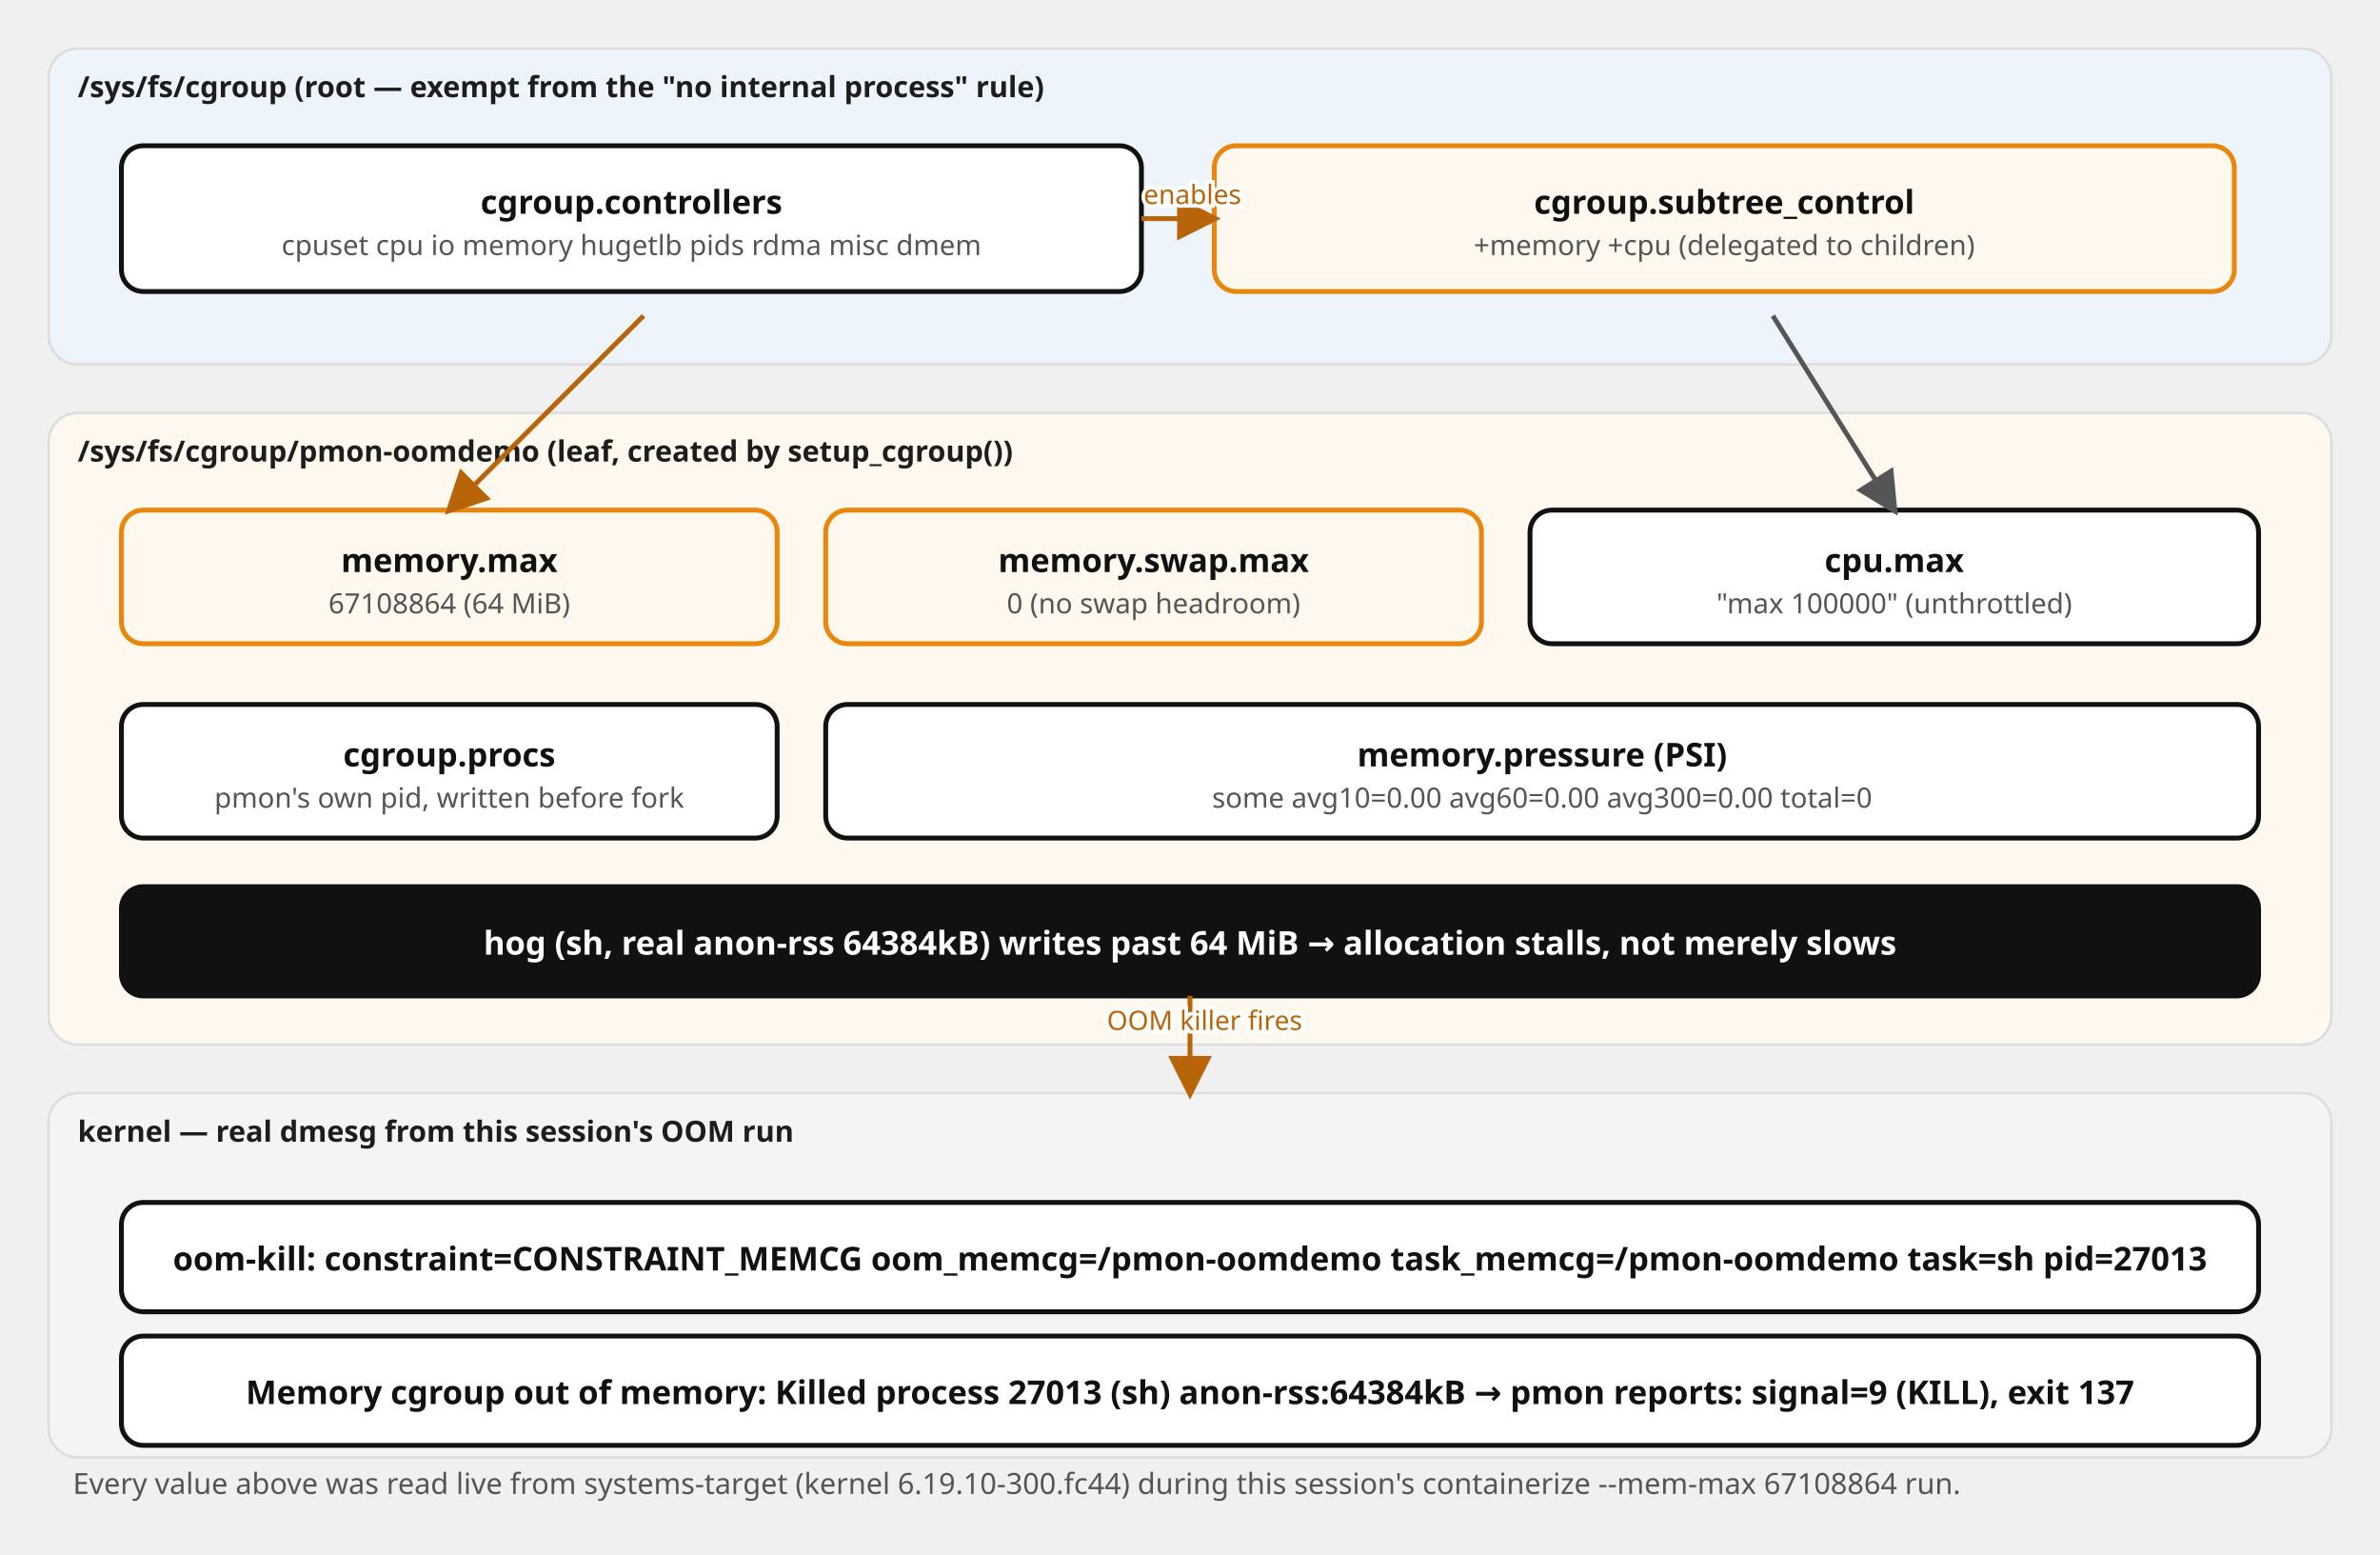
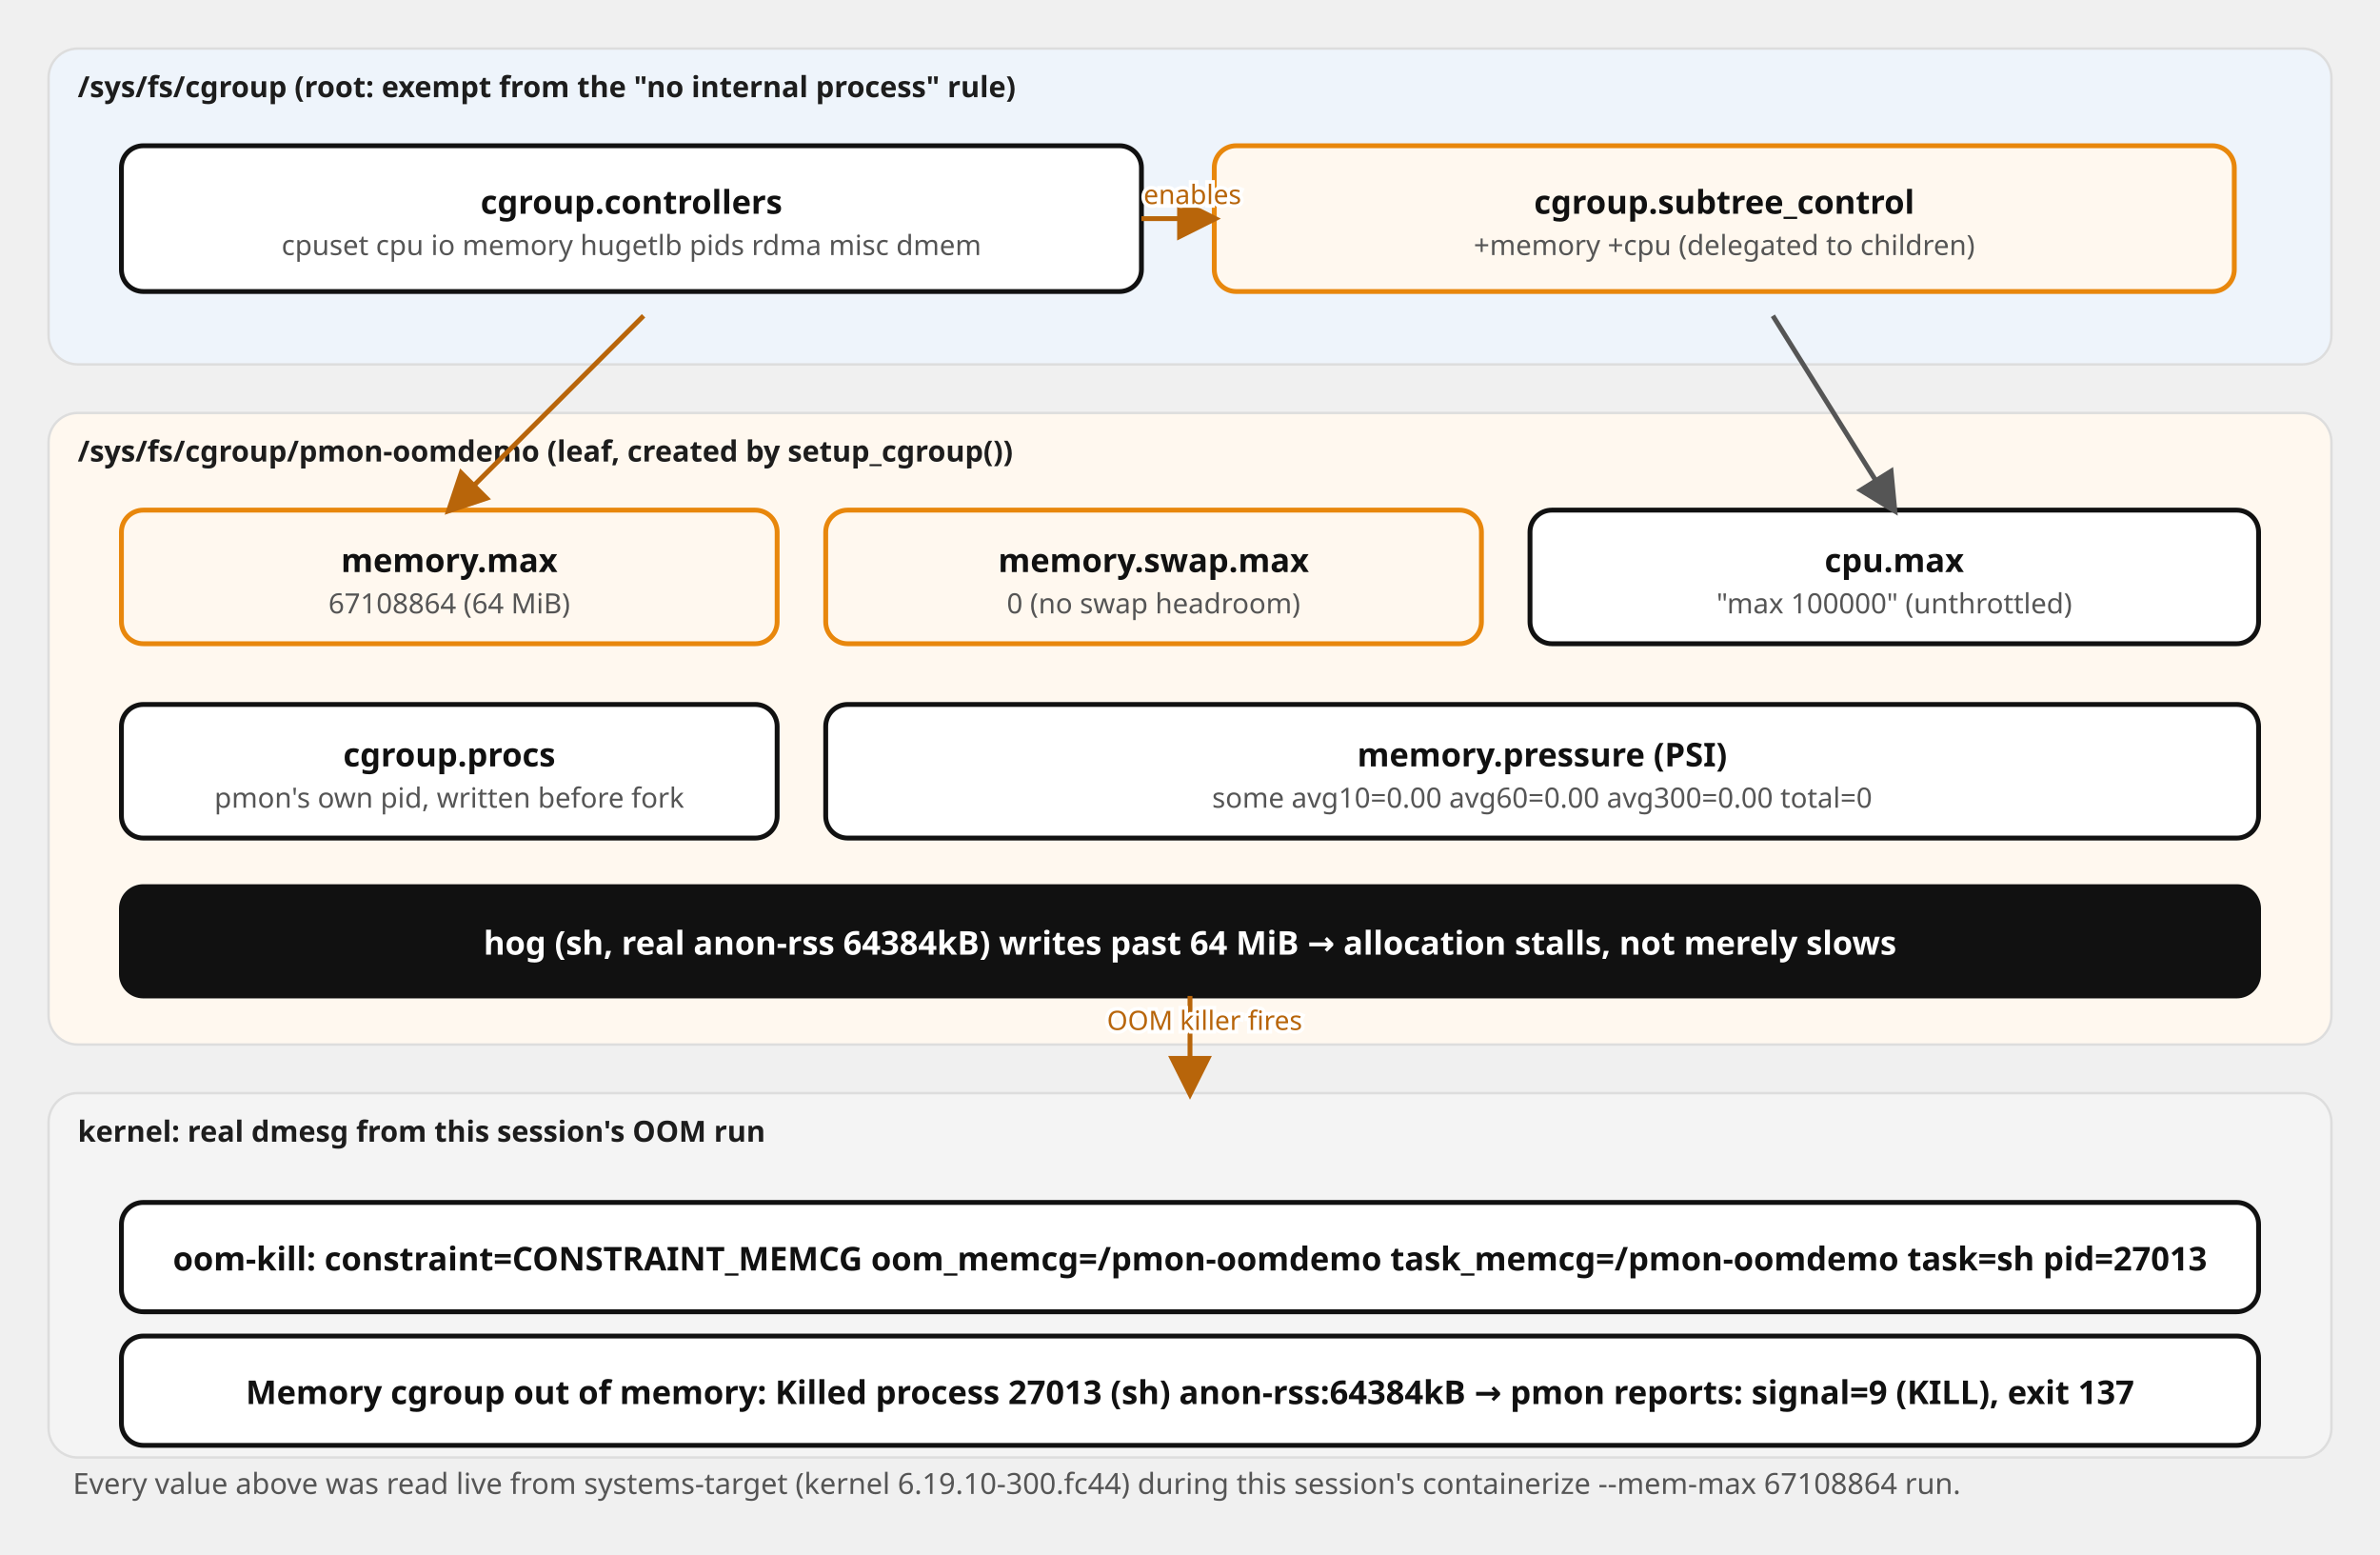
<svg xmlns="http://www.w3.org/2000/svg" viewBox="0 0 980 640" font-family="'Red Hat Text', system-ui, sans-serif" role="img">
  <defs>
    <marker id="a" viewBox="0 0 10 10" refX="8.5" refY="5" markerWidth="9" markerHeight="9" orient="auto-start-reverse">
      <path d="M0,0 L10,5 L0,10 z" fill="#555" />
    </marker>
    <marker id="am" viewBox="0 0 10 10" refX="8.5" refY="5" markerWidth="9" markerHeight="9" orient="auto-start-reverse">
      <path d="M0,0 L10,5 L0,10 z" fill="#b8650a" />
    </marker>
  </defs>
  <rect x="20" y="20" width="940" height="130" rx="12" fill="#eef4fb" stroke="#ddd" />
-   <text x="32" y="40" font-size="12" font-weight="700" fill="#1d1d1d">/sys/fs/cgroup  (root — exempt from the "no internal process" rule)</text>
+   <text x="32" y="40" font-size="12" font-weight="700" fill="#1d1d1d">/sys/fs/cgroup  (root: exempt from the "no internal process" rule)</text>
  <rect x="20" y="170" width="940" height="260" rx="12" fill="#fff8ef" stroke="#ddd" />
  <text x="32" y="190" font-size="12" font-weight="700" fill="#1d1d1d">/sys/fs/cgroup/pmon-oomdemo  (leaf, created by setup_cgroup())</text>
  <rect x="20" y="450" width="940" height="150" rx="12" fill="#f4f4f4" stroke="#ddd" />
-   <text x="32" y="470" font-size="12" font-weight="700" fill="#1d1d1d">kernel — real dmesg from this session's OOM run</text>
+   <text x="32" y="470" font-size="12" font-weight="700" fill="#1d1d1d">kernel: real dmesg from this session's OOM run</text>
  <rect x="50" y="60" width="420" height="60" rx="9" fill="#ffffff" stroke="#111111" stroke-width="2" />
  <text x="260.0" y="88.0" font-size="13.5" font-weight="700" fill="#111111" text-anchor="middle">cgroup.controllers</text>
  <text x="260.0" y="105.0" font-size="11.5" fill="#555555" text-anchor="middle">cpuset cpu io memory hugetlb pids rdma misc dmem</text>
  <rect x="500" y="60" width="420" height="60" rx="9" fill="#fff8ef" stroke="#e8870c" stroke-width="2" />
  <text x="710.0" y="88.0" font-size="13.5" font-weight="700" fill="#111111" text-anchor="middle">cgroup.subtree_control</text>
  <text x="710.0" y="105.0" font-size="11.5" fill="#555555" text-anchor="middle">+memory +cpu  (delegated to children)</text>
  <rect x="50" y="210" width="270" height="55" rx="9" fill="#fff8ef" stroke="#e8870c" stroke-width="2" />
  <text x="185.0" y="235.5" font-size="13.5" font-weight="700" fill="#111111" text-anchor="middle">memory.max</text>
  <text x="185.0" y="252.5" font-size="11.5" fill="#555555" text-anchor="middle">67108864  (64 MiB)</text>
  <rect x="340" y="210" width="270" height="55" rx="9" fill="#fff8ef" stroke="#e8870c" stroke-width="2" />
  <text x="475.0" y="235.5" font-size="13.5" font-weight="700" fill="#111111" text-anchor="middle">memory.swap.max</text>
  <text x="475.0" y="252.5" font-size="11.5" fill="#555555" text-anchor="middle">0  (no swap headroom)</text>
  <rect x="630" y="210" width="300" height="55" rx="9" fill="#ffffff" stroke="#111111" stroke-width="2" />
  <text x="780.0" y="235.5" font-size="13.5" font-weight="700" fill="#111111" text-anchor="middle">cpu.max</text>
  <text x="780.0" y="252.5" font-size="11.5" fill="#555555" text-anchor="middle">"max 100000"  (unthrottled)</text>
  <rect x="50" y="290" width="270" height="55" rx="9" fill="#ffffff" stroke="#111111" stroke-width="2" />
  <text x="185.0" y="315.5" font-size="13.5" font-weight="700" fill="#111111" text-anchor="middle">cgroup.procs</text>
  <text x="185.0" y="332.5" font-size="11.5" fill="#555555" text-anchor="middle">pmon's own pid, written before fork</text>
  <rect x="340" y="290" width="590" height="55" rx="9" fill="#ffffff" stroke="#111111" stroke-width="2" />
  <text x="635.0" y="315.5" font-size="13.5" font-weight="700" fill="#111111" text-anchor="middle">memory.pressure (PSI)</text>
  <text x="635.0" y="332.5" font-size="11.5" fill="#555555" text-anchor="middle">some avg10=0.00 avg60=0.00 avg300=0.00 total=0</text>
  <rect x="50" y="365" width="880" height="45" rx="9" fill="#111111" stroke="#111111" stroke-width="2" />
  <text x="490.0" y="393.0" font-size="13.5" font-weight="700" fill="#ffffff" text-anchor="middle">hog (sh, real anon-rss 64384kB) writes past 64 MiB → allocation stalls, not merely slows</text>
  <rect x="50" y="495" width="880" height="45" rx="9" fill="#ffffff" stroke="#111111" stroke-width="2" />
  <text x="490.0" y="523.0" font-size="13.5" font-weight="700" fill="#111111" text-anchor="middle">oom-kill: constraint=CONSTRAINT_MEMCG oom_memcg=/pmon-oomdemo task_memcg=/pmon-oomdemo task=sh pid=27013</text>
  <rect x="50" y="550" width="880" height="45" rx="9" fill="#ffffff" stroke="#111111" stroke-width="2" />
  <text x="490.0" y="578.0" font-size="13.5" font-weight="700" fill="#111111" text-anchor="middle">Memory cgroup out of memory: Killed process 27013 (sh) anon-rss:64384kB  →  pmon reports: signal=9 (KILL), exit 137</text>
  <path d="M470,90 L500,90" fill="none" stroke="#b8650a" stroke-width="2" marker-end="url(#am)" />
  <text x="491.0" y="84.0" font-size="11" fill="#ffffff" stroke="#ffffff" stroke-width="3" paint-order="stroke" text-anchor="middle">enables</text>
  <text x="491.0" y="84.0" font-size="11" fill="#b8650a" text-anchor="middle">enables</text>
  <path d="M265,130 L185,210" fill="none" stroke="#b8650a" stroke-width="2" marker-end="url(#am)" />
  <path d="M730,130 L780,210" fill="none" stroke="#555" stroke-width="2" marker-end="url(#a)" />
  <path d="M490,410 L490,450" fill="none" stroke="#b8650a" stroke-width="2" marker-end="url(#am)" />
  <text x="496.0" y="424.0" font-size="11" fill="#ffffff" stroke="#ffffff" stroke-width="3" paint-order="stroke" text-anchor="middle">OOM killer fires</text>
  <text x="496.0" y="424.0" font-size="11" fill="#b8650a" text-anchor="middle">OOM killer fires</text>
  <text x="30" y="615" font-size="12" fill="#555555" text-anchor="start">Every value above was read live from systems-target (kernel 6.19.10-300.fc44) during this session's containerize --mem-max 67108864 run.</text>
</svg>
